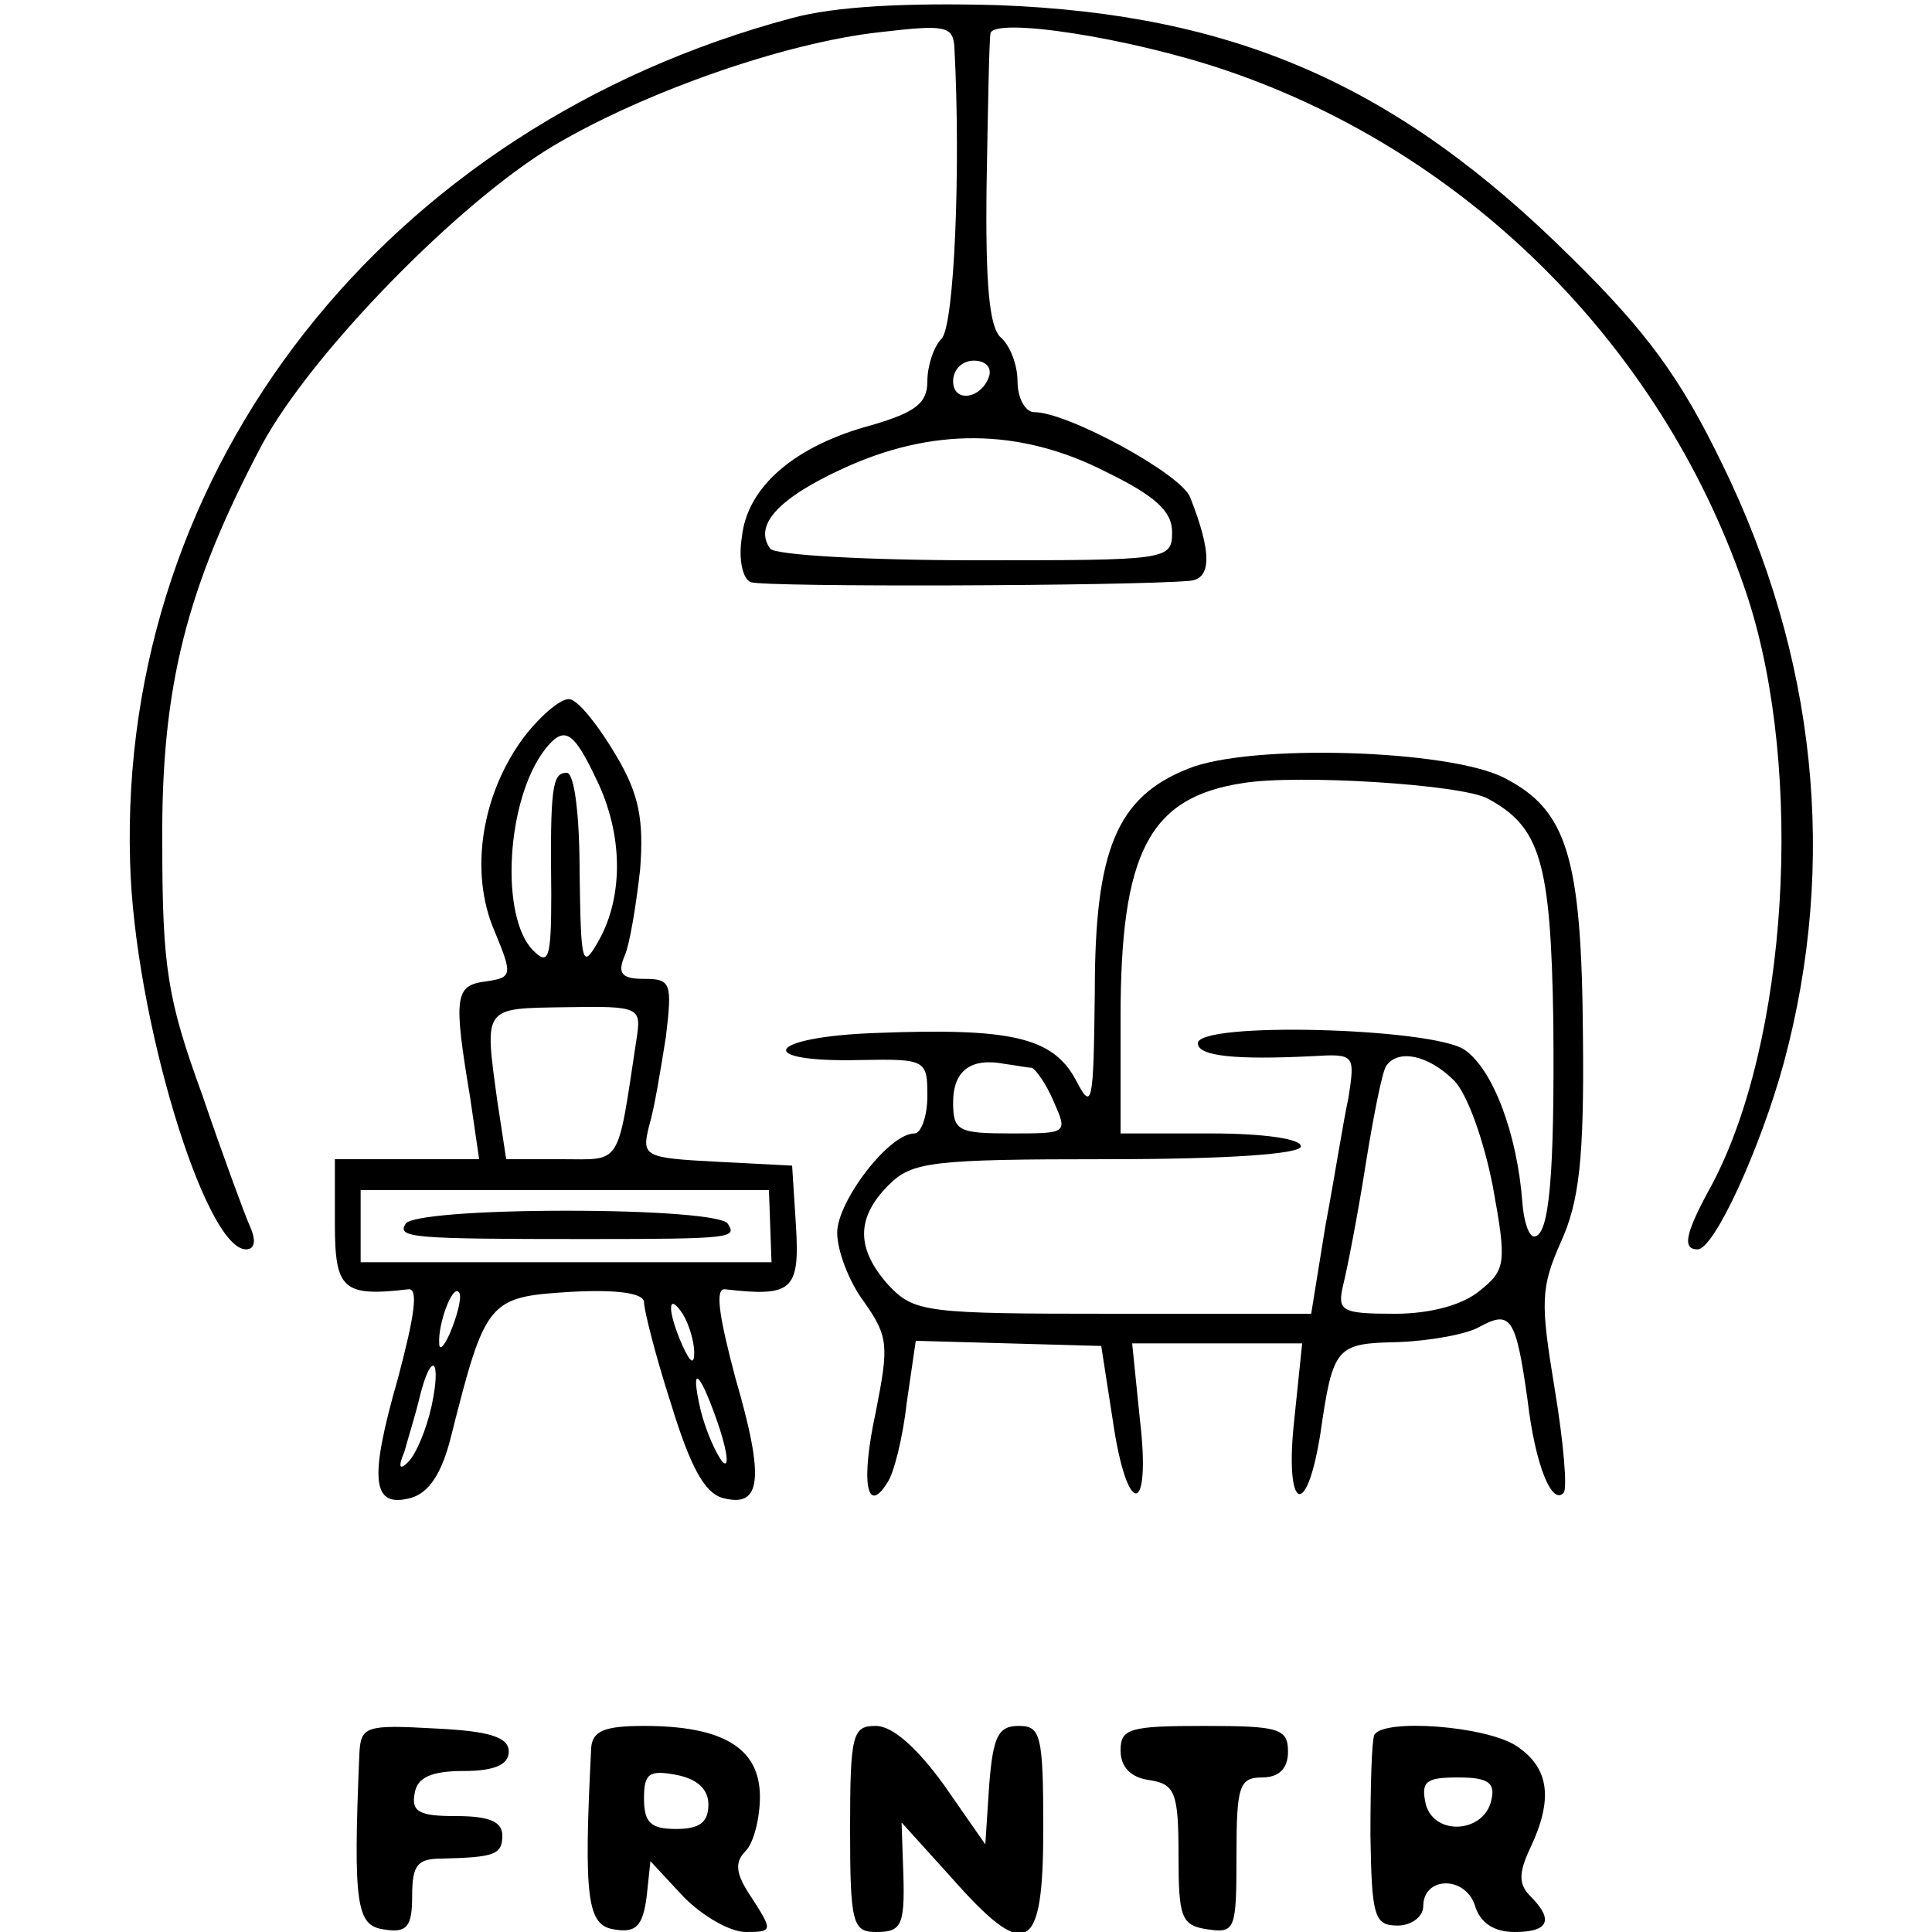
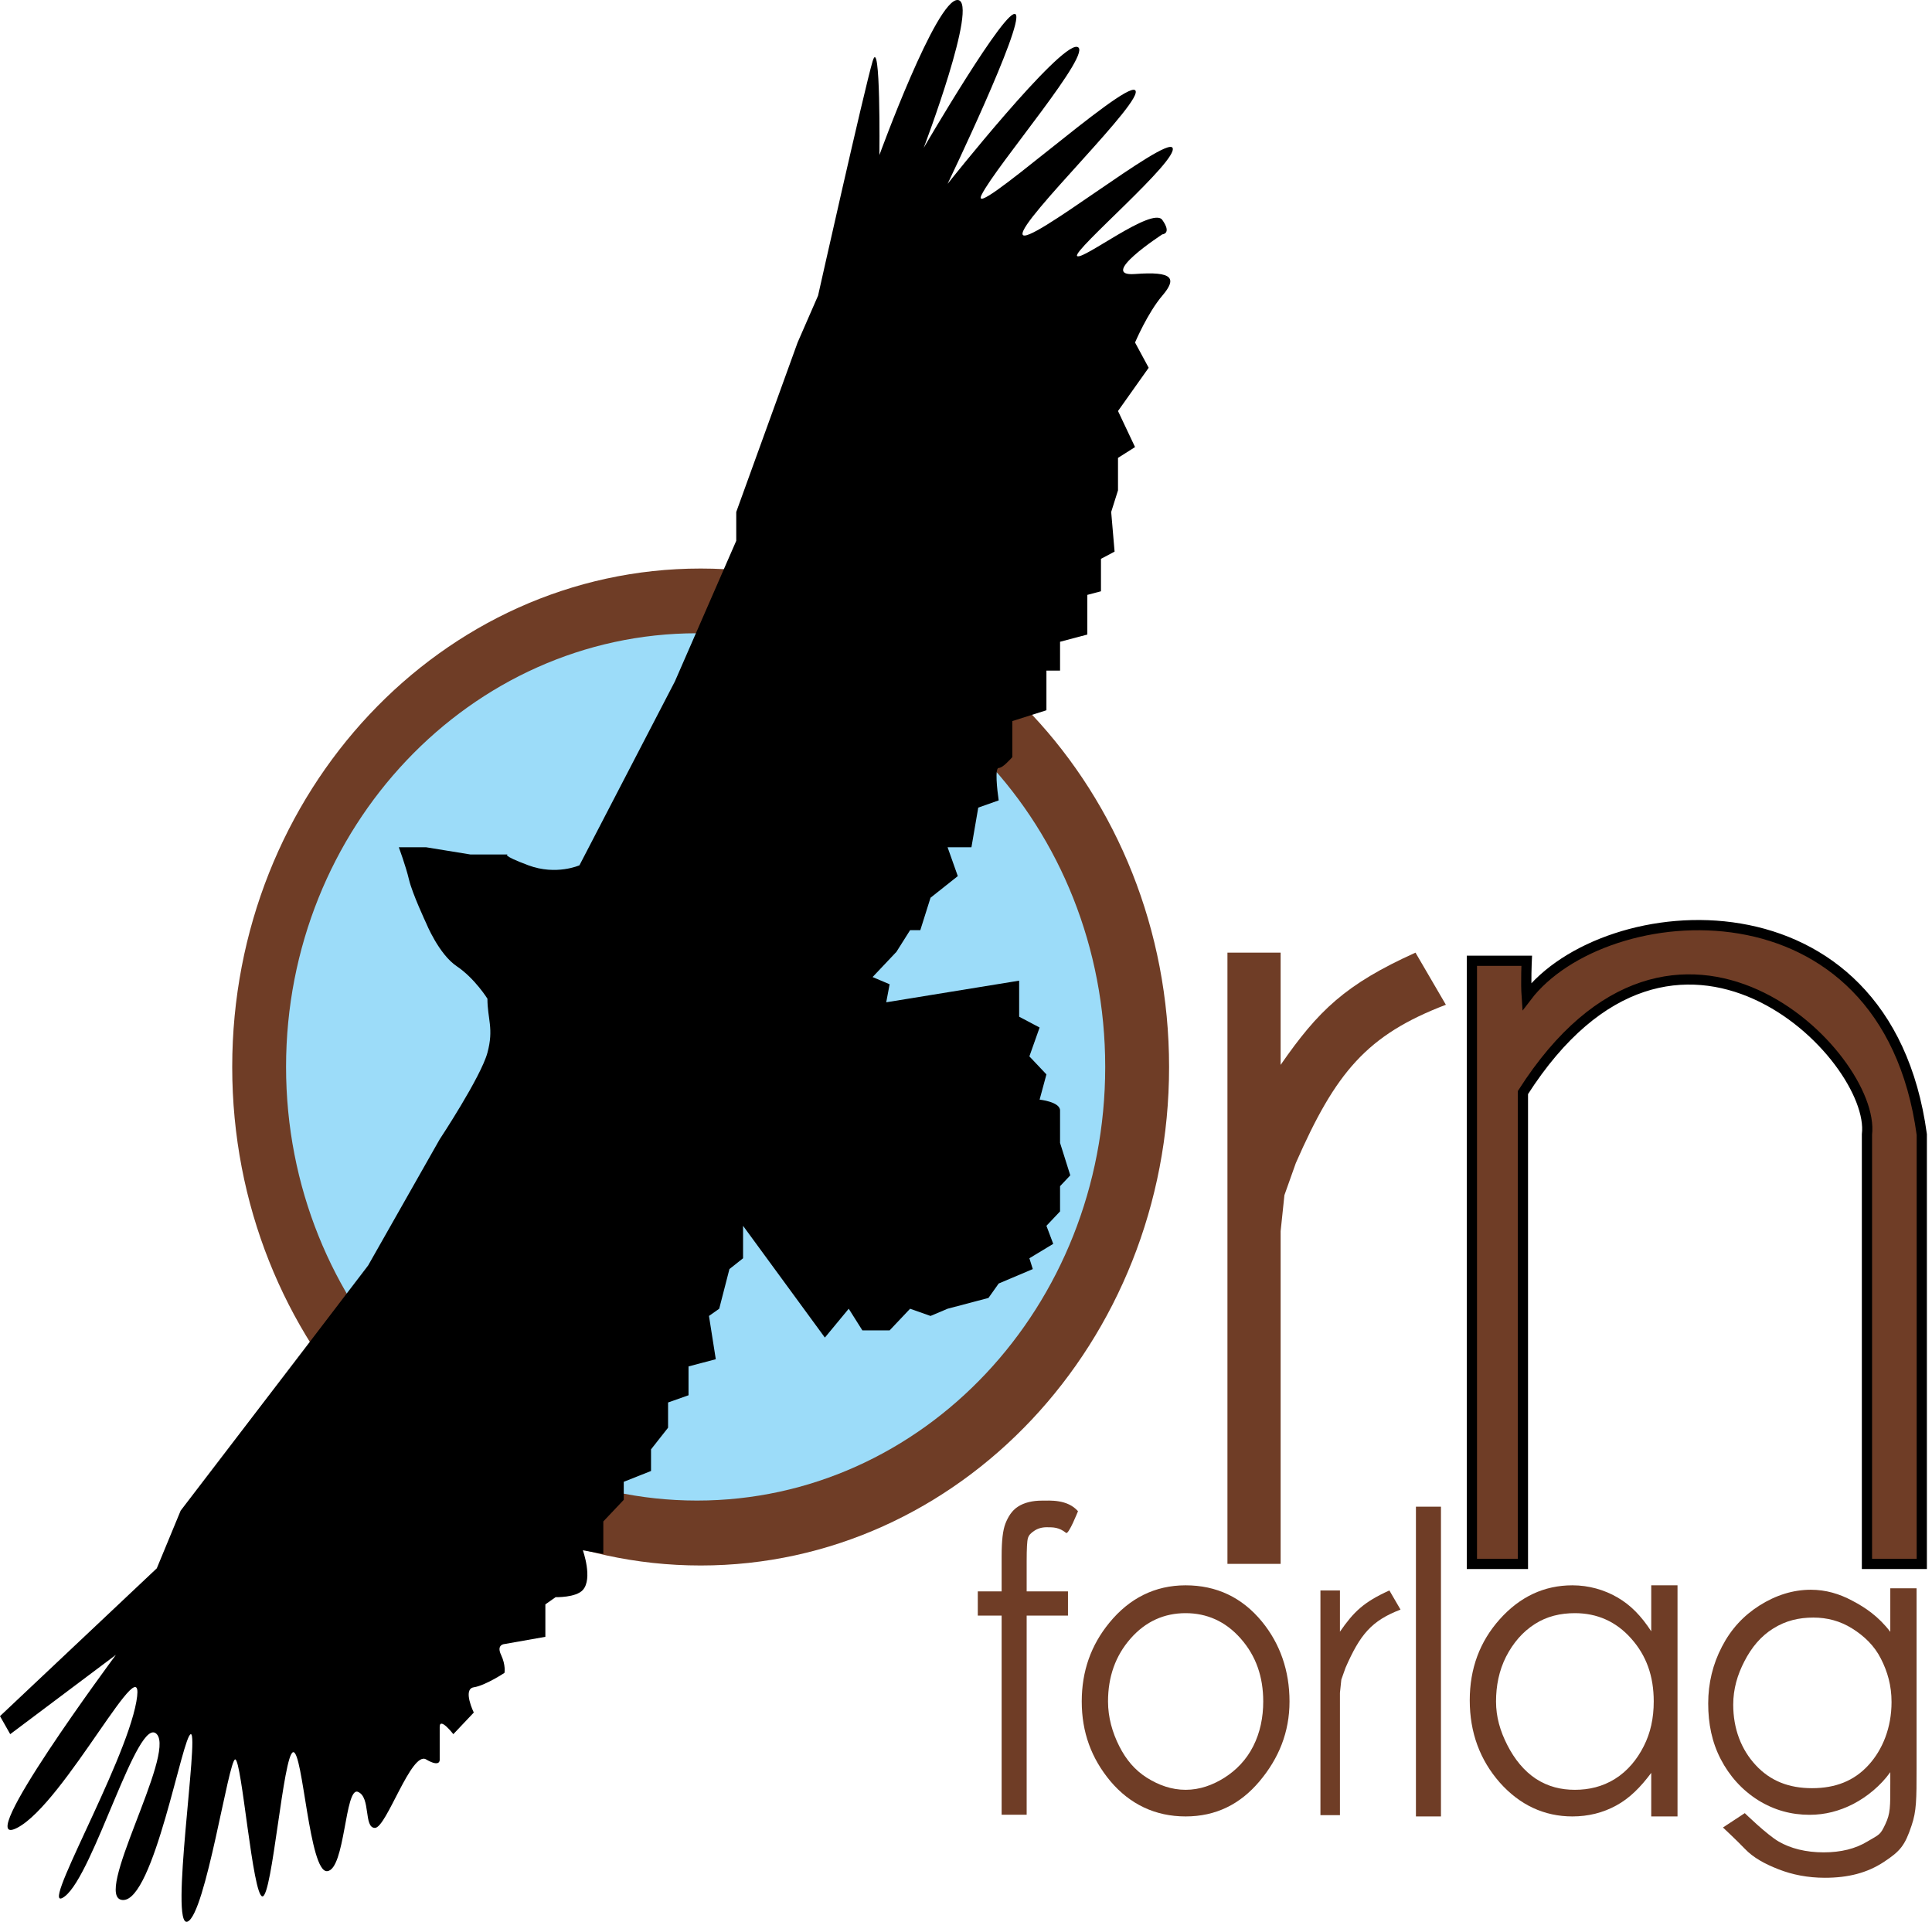
- <svg xmlns="http://www.w3.org/2000/svg" version="1.0" width="150pt" height="150pt" viewBox="0 0 150 150" preserveAspectRatio="xMidYMid meet">
-   <g transform="translate(0,150) scale(0.1,-0.1)" fill="#000000" stroke="none">
-     <path d="M615 1486 c-315 -84 -523 -349 -514 -655 3 -119 58 -301 90 -301 7 0 8 7 3 18 -4 9 -21 55 -37 102 -27 74 -31 99 -31 195 -1 122 19 199 77 309 38 71 153 189 227 233 71 42 180 80 253 88 51 6 57 5 58 -12 5 -93 0 -216 -10 -226 -6 -6 -11 -21 -11 -33 0 -17 -9 -24 -43 -34 -60 -16 -97 -48 -101 -87 -3 -18 1 -33 7 -35 11 -4 294 -3 340 1 18 1 18 22 1 65 -7 18 -95 66 -121 66 -7 0 -13 11 -13 24 0 13 -6 28 -13 34 -9 8 -12 42 -11 119 1 59 2 112 3 117 2 13 108 -3 184 -29 190 -65 341 -218 404 -409 44 -136 31 -345 -28 -456 -21 -38 -23 -50 -11 -50 13 0 49 79 67 145 42 156 25 316 -48 465 -32 66 -58 102 -117 160 -135 134 -261 189 -445 196 -72 2 -127 -1 -160 -10z m153 -278 c-6 -18 -28 -21 -28 -4 0 9 7 16 16 16 9 0 14 -5 12 -12z m90 -74 c39 -19 52 -31 52 -47 0 -22 -3 -22 -152 -22 -84 0 -156 4 -160 9 -13 18 6 39 56 62 69 32 137 32 204 -2z" />
-     <path d="M407 928 c-33 -44 -43 -105 -23 -151 14 -34 14 -36 -7 -39 -24 -3 -25 -12 -12 -90 l7 -48 -56 0 -56 0 0 -50 c0 -51 6 -57 57 -51 8 1 5 -20 -8 -69 -23 -80 -20 -101 10 -93 14 4 24 19 31 47 27 107 29 109 93 113 36 2 57 -1 57 -8 0 -6 9 -42 21 -79 15 -49 26 -69 40 -73 30 -8 33 14 10 93 -13 49 -16 70 -8 69 52 -6 58 -1 55 49 l-3 47 -58 3 c-57 3 -59 4 -53 28 4 13 9 44 13 69 5 42 4 45 -17 45 -17 0 -21 4 -15 18 4 9 9 40 12 67 3 39 -1 59 -19 89 -13 22 -28 41 -35 43 -6 2 -22 -11 -36 -29z m56 -33 c21 -43 21 -91 2 -125 -13 -23 -14 -20 -15 53 0 44 -4 77 -10 77 -11 0 -13 -10 -12 -94 0 -50 -2 -56 -14 -44 -26 26 -21 117 9 156 15 19 22 15 40 -23z m31 -203 c-15 -99 -11 -92 -58 -92 l-43 0 -7 46 c-10 73 -11 71 53 72 59 1 59 0 55 -26z m104 -144 l1 -28 -160 0 -159 0 0 28 0 28 159 0 158 0 1 -28z m-247 -79 c-5 -13 -10 -19 -10 -12 -1 15 10 45 15 40 3 -2 0 -15 -5 -28z m188 -19 c0 -10 -3 -8 -9 5 -12 27 -12 43 0 25 5 -8 9 -22 9 -30z m-204 -42 c-4 -18 -12 -37 -18 -43 -7 -7 -8 -4 -3 8 3 11 9 30 12 43 9 36 17 29 9 -8z m224 -18 c6 -19 7 -30 2 -25 -5 6 -13 24 -17 40 -9 39 0 30 15 -15z" />
-     <path d="M315 550 c-7 -11 4 -12 140 -12 115 0 117 1 110 12 -4 6 -57 10 -125 10 -68 0 -121 -4 -125 -10z" />
-     <path d="M922 903 c-55 -22 -72 -63 -72 -173 -1 -89 -2 -93 -15 -68 -18 33 -51 40 -155 36 -85 -3 -96 -23 -12 -21 51 1 52 0 52 -28 0 -16 -5 -29 -10 -29 -20 0 -60 -53 -60 -77 0 -14 9 -38 21 -54 19 -27 19 -34 9 -85 -12 -55 -7 -81 9 -55 5 7 12 35 15 62 l7 48 72 -2 72 -2 9 -58 c11 -76 30 -75 21 1 l-6 59 66 0 66 0 -6 -58 c-8 -71 9 -81 20 -13 10 69 12 71 61 72 24 1 53 6 63 12 24 13 28 7 37 -57 6 -51 19 -82 28 -72 3 3 0 39 -7 81 -11 67 -11 78 5 114 14 31 18 64 17 159 -1 139 -12 176 -61 201 -42 22 -198 27 -246 7z m233 -23 c41 -22 49 -49 51 -173 1 -119 -3 -167 -15 -167 -4 0 -8 12 -9 26 -4 54 -23 104 -45 119 -25 17 -207 22 -207 5 0 -10 29 -13 89 -10 33 2 33 1 28 -32 -4 -18 -11 -63 -18 -100 l-11 -68 -154 0 c-145 0 -154 1 -174 22 -25 28 -26 52 0 78 18 18 33 20 170 20 93 0 150 4 150 10 0 6 -30 10 -70 10 l-70 0 0 90 c0 128 22 171 95 182 42 7 170 -1 190 -12z m-354 -209 c3 -1 11 -12 17 -26 11 -25 11 -25 -33 -25 -41 0 -45 2 -45 24 0 25 14 35 40 30 8 -1 18 -3 21 -3z m328 -10 c10 -10 23 -46 30 -82 11 -60 10 -65 -10 -81 -13 -11 -38 -18 -66 -18 -42 0 -45 2 -40 23 3 12 11 53 17 91 6 38 13 73 16 78 9 14 33 9 53 -11z" />
-     <path d="M279 138 c-5 -118 -2 -133 19 -136 18 -3 22 2 22 26 0 24 4 29 23 29 41 1 47 3 47 18 0 11 -11 15 -36 15 -28 0 -35 3 -32 18 2 12 13 17 38 17 24 0 35 5 35 15 0 11 -14 16 -57 18 -54 3 -58 2 -59 -20z" />
-     <path d="M459 143 c-6 -118 -3 -138 18 -141 17 -3 22 3 25 25 l3 28 26 -28 c15 -15 36 -27 48 -27 21 0 21 1 5 26 -13 19 -14 28 -5 37 6 6 11 25 11 42 0 38 -29 55 -90 55 -31 0 -40 -4 -41 -17z m91 -44 c0 -14 -7 -19 -25 -19 -20 0 -25 5 -25 24 0 19 4 22 25 18 16 -3 25 -11 25 -23z" />
-     <path d="M660 80 c0 -73 2 -80 20 -80 21 0 23 5 21 55 l-1 30 38 -42 c59 -67 72 -60 72 37 0 73 -2 80 -19 80 -16 0 -20 -8 -23 -46 l-3 -46 -32 46 c-21 29 -40 46 -53 46 -18 0 -20 -6 -20 -80z" />
-     <path d="M870 141 c0 -13 8 -21 22 -23 20 -3 23 -9 23 -58 0 -49 2 -55 23 -58 21 -3 22 0 22 57 0 54 2 61 20 61 13 0 20 7 20 20 0 18 -7 20 -65 20 -58 0 -65 -2 -65 -19z" />
-     <path d="M1067 153 c-2 -5 -3 -39 -3 -78 1 -63 3 -70 21 -70 11 0 20 7 20 15 0 23 32 24 40 1 4 -14 15 -21 31 -21 26 0 31 9 12 28 -9 9 -9 18 0 37 18 38 15 62 -10 79 -23 16 -104 22 -111 9z m91 -50 c-5 -26 -44 -29 -51 -4 -4 18 0 21 25 21 23 0 29 -4 26 -17z" />
-   </g>
+ <svg xmlns="http://www.w3.org/2000/svg" width="189" height="188" viewBox="0 0 189 188" fill="none">
+   <path d="M137.008 157.457L135.918 155.584C133.403 156.722 132.431 157.667 131.081 159.619V155.584H129.173V177.565H131.081V165.601L131.217 164.304L131.626 163.151C133.052 159.891 134.167 158.546 137.008 157.457Z" fill="#6F3D26" />
+   <path d="M104.29 149.953C104.538 150.151 105.456 147.831 105.456 147.831C104.415 146.649 102.714 146.797 101.905 146.797C101.035 146.797 100.197 146.981 99.578 147.389C98.971 147.783 98.616 148.388 98.354 149.046C98.104 149.703 97.986 150.703 97.986 152.242V155.674L95.654 155.674V158.042H97.986V177.525H100.435V158.042H104.476V155.674H100.435V152.715C100.435 151.492 100.474 150.742 100.558 150.466C100.641 150.177 100.848 149.966 101.17 149.756C101.491 149.532 101.906 149.401 102.394 149.401C103.049 149.401 103.597 149.401 104.29 149.953Z" fill="#6F3D26" />
+   <path d="M140.963 147.389H138.515V177.69H140.963V147.389Z" fill="#6F3D26" />
+   <path fill-rule="evenodd" clip-rule="evenodd" d="M115.985 155.082C118.974 155.082 121.49 156.24 123.454 158.633C125.24 160.817 126.148 163.46 126.148 166.445C126.148 169.444 125.102 172.009 123.209 174.257C121.328 176.493 118.95 177.69 115.985 177.69C113.009 177.69 110.532 176.493 108.639 174.257C106.757 172.009 105.823 169.444 105.823 166.445C105.823 163.473 106.731 160.935 108.516 158.752C110.481 156.345 112.985 155.082 115.985 155.082ZM110.598 160.29C112.086 158.594 113.914 157.805 115.985 157.805C118.045 157.805 119.884 158.594 121.373 160.29C122.873 161.987 123.577 164.039 123.577 166.445C123.577 167.997 123.276 169.483 122.597 170.825C121.918 172.166 120.936 173.166 119.781 173.902C118.626 174.626 117.366 175.086 115.985 175.086C114.604 175.086 113.345 174.626 112.19 173.902C111.035 173.166 110.174 172.166 109.496 170.825C108.817 169.483 108.394 167.997 108.394 166.445C108.394 164.039 109.11 161.987 110.598 160.29Z" fill="#6F3D26" />
+   <path fill-rule="evenodd" clip-rule="evenodd" d="M164.105 155.082V177.69H161.534V173.429C160.486 174.836 159.415 175.915 158.105 176.625C156.807 177.335 155.368 177.69 153.82 177.69C151.069 177.69 148.671 176.572 146.718 174.376C144.777 172.166 143.78 169.483 143.78 166.327C143.78 163.236 144.753 160.593 146.718 158.397C148.683 156.2 151.057 155.082 153.82 155.082C155.415 155.082 156.942 155.516 158.228 156.266C159.526 157.016 160.557 158.081 161.534 159.58V155.082H164.105ZM150.147 158.87C151.325 158.108 152.672 157.805 154.065 157.805C156.232 157.805 158.098 158.62 159.575 160.29C161.063 161.961 161.778 163.96 161.778 166.445C161.778 168.076 161.466 169.523 160.799 170.825C160.144 172.127 159.209 173.258 157.983 174.021C156.757 174.783 155.434 175.086 154.065 175.086C152.707 175.086 151.46 174.783 150.269 174.021C149.09 173.245 148.155 172.087 147.453 170.706C146.75 169.325 146.351 167.958 146.351 166.445C146.351 164.92 146.64 163.433 147.33 162.066C148.033 160.698 148.968 159.62 150.147 158.87Z" fill="#6F3D26" />
+   <path fill-rule="evenodd" clip-rule="evenodd" d="M184.92 155.371H187.491V173.007C187.491 176.019 187.482 177.176 187.005 178.57C186.35 180.543 185.895 181.086 184.276 182.152C182.655 183.217 180.795 183.691 178.521 183.691C176.854 183.691 175.324 183.388 173.991 182.862C172.669 182.349 171.518 181.731 170.685 180.85C169.851 179.982 168.551 178.772 168.551 178.772L170.685 177.368C170.685 177.368 172.824 179.456 173.991 180.14C175.158 180.824 176.672 181.205 178.398 181.205C180.101 181.205 181.517 180.85 182.684 180.14C183.863 179.443 183.934 179.517 184.434 178.452C184.934 177.386 184.92 176.795 184.92 174.427V173.362C183.979 174.677 182.667 175.755 181.309 176.465C179.952 177.162 178.548 177.531 177.024 177.531C175.238 177.531 173.576 177.083 172.004 176.11C170.432 175.124 169.188 173.743 168.331 172.086C167.473 170.429 167.106 168.627 167.106 166.641C167.106 164.655 167.56 162.788 168.453 161.078C169.346 159.355 170.555 158.053 172.126 157.054C173.71 156.054 175.396 155.515 177.146 155.515C178.599 155.515 179.936 155.909 181.187 156.58C182.449 157.238 183.753 158.106 184.92 159.632V155.371ZM173.473 159.302C174.688 158.54 175.974 158.237 177.391 158.237C178.748 158.237 180.008 158.566 181.187 159.302C182.366 160.039 183.361 160.986 184.003 162.262C184.647 163.524 185.042 164.879 185.042 166.497C185.042 168.982 184.183 171.152 182.779 172.678C181.385 174.203 179.567 174.927 177.269 174.927C174.994 174.927 173.188 174.216 171.759 172.678C170.33 171.139 169.555 169.113 169.555 166.759C169.555 165.208 169.966 163.827 170.657 162.498C171.348 161.157 172.259 160.052 173.473 159.302Z" fill="#6F3D26" />
+   <ellipse cx="68.542" cy="104.379" rx="45.825" ry="48.763" fill="#6F3D26" />
+   <path d="M68.18 146.791C90.309 146.791 108.119 127.797 108.119 104.369C108.119 80.942 90.309 61.948 68.18 61.948C46.05 61.948 27.984 80.942 27.984 104.369C27.984 127.797 46.05 146.791 68.18 146.791Z" fill="#9CDCF9" />
+   <path d="M141.445 98.289L138.472 93.191C131.614 96.288 128.963 98.859 125.279 104.17V93.191H120.076V152.985H125.279V120.442L125.65 116.913L126.765 113.776C130.657 104.909 133.698 101.249 141.445 98.289Z" fill="#6F3D26" />
+   <path d="M143.989 152.986V93.985H149.352C149.352 93.985 149.254 96.132 149.352 97.502C156.934 87.538 184.487 85.193 188 110.982V152.986H182.637V110.982C183.562 103.363 163.961 83.435 148.982 106.879V152.986H143.989Z" fill="#6F3D26" stroke="black" />
+   <path d="M0 167.879L15.338 153.419L17.673 147.776L29.01 132.963L36.012 123.794L43.014 111.45C43.014 111.45 47.04 105.363 47.683 102.985C48.325 100.608 47.683 99.684 47.683 97.695C47.683 97.695 46.448 95.71 44.682 94.521C42.915 93.333 41.681 90.289 41.681 90.289C41.681 90.289 40.335 87.415 40.013 86.056C39.692 84.698 39.013 82.882 39.013 82.882H41.681L46.015 83.588H49.683C49.683 83.588 48.953 83.627 51.684 84.646C54.414 85.665 56.686 84.646 56.686 84.646L66.022 66.659L72.024 52.904V50.083L78.026 33.506L80.027 28.922C80.027 28.922 84.559 8.714 85.362 5.997C86.165 3.28 86.029 15.167 86.029 15.167C86.029 15.167 91.61 -0.168 93.698 0.001C95.787 0.171 90.364 14.461 90.364 14.461C90.364 14.461 98.564 0.393 99.367 1.412C100.169 2.431 92.698 17.988 92.698 17.988C92.698 17.988 103.602 4.247 105.369 4.586C107.135 4.926 97.477 16.16 96.032 19.046C94.587 21.933 109.913 7.97 111.037 8.819C112.162 9.667 99.713 21.567 100.033 22.926C100.355 24.284 114.063 13.273 114.705 14.461C115.347 15.65 104.887 24.533 105.369 25.042C105.851 25.551 112.741 20.157 113.705 21.515C114.668 22.874 113.705 22.926 113.705 22.926C113.705 22.926 107.303 27.088 111.037 26.805C114.77 26.523 115.15 27.224 113.705 28.922C112.259 30.619 111.037 33.506 111.037 33.506L112.371 35.975L109.37 40.207L111.037 43.734L109.37 44.792V47.967L108.703 50.083L109.036 53.962L107.703 54.667V57.842L106.369 58.194V62.074L103.701 62.779V65.601H102.368V69.48L99.033 70.538V74.065C98.765 74.348 98.085 75.123 97.699 75.123C97.314 75.123 97.539 77.222 97.699 78.297L95.699 79.003L95.032 82.882H92.698L93.698 85.704L91.03 87.82L90.03 90.994H89.03L87.696 93.11L85.362 95.579L87.029 96.284L86.696 98.048L99.7 95.932V99.458L101.701 100.516L100.7 103.338L102.368 105.101L101.701 107.57C101.701 107.57 103.701 107.779 103.701 108.628V111.802L104.702 114.977L103.701 116.035V118.503L102.368 119.914L103.034 121.678L100.7 123.088L101.034 124.146L97.699 125.557L96.699 126.968L92.698 128.026L91.03 128.731L89.03 128.026L87.029 130.142H84.362L83.028 128.026L80.694 130.847L72.691 119.914V123.088L71.357 124.146L70.357 128.026L69.356 128.731L70.023 132.963L67.356 133.669V136.49L65.355 137.196V139.664L63.688 141.781V143.897L61.02 144.955V146.718L59.02 148.834V152.008L57.019 151.656C57.019 151.656 58.01 154.427 57.019 155.535C56.338 156.297 54.352 156.241 54.352 156.241L53.351 156.946V160.12L49.35 160.826C49.35 160.826 48.535 160.865 49.016 161.884C49.498 162.902 49.35 163.647 49.35 163.647C49.35 163.647 47.473 164.888 46.349 165.058C45.224 165.227 46.349 167.527 46.349 167.527L44.348 169.643C44.348 169.643 43.014 167.919 43.014 168.937V172.111C43.014 172.111 43.126 172.96 41.681 172.111C40.235 171.262 37.803 178.812 36.679 178.812C35.555 178.812 36.297 175.795 35.012 175.286C33.727 174.776 33.777 182.874 32.011 183.045C30.244 183.214 29.64 171.237 28.676 171.406C27.713 171.576 26.639 185.513 25.675 185.513C24.712 185.513 23.65 172.111 23.008 172.111C22.365 172.111 20.106 187.303 18.34 187.982C16.573 188.662 19.476 169.643 18.673 169.643C17.87 169.643 15.056 186.036 12.004 185.866C8.952 185.696 17.186 171.649 15.338 169.643C13.491 167.636 9.19 183.355 6.335 185.513C3.481 187.671 12.213 172.752 13.338 166.468C14.462 160.186 6.325 176.436 1.667 178.812C-2.99 181.189 11.337 161.884 11.337 161.884L1 169.643L0 167.879Z" fill="black" />
</svg>
